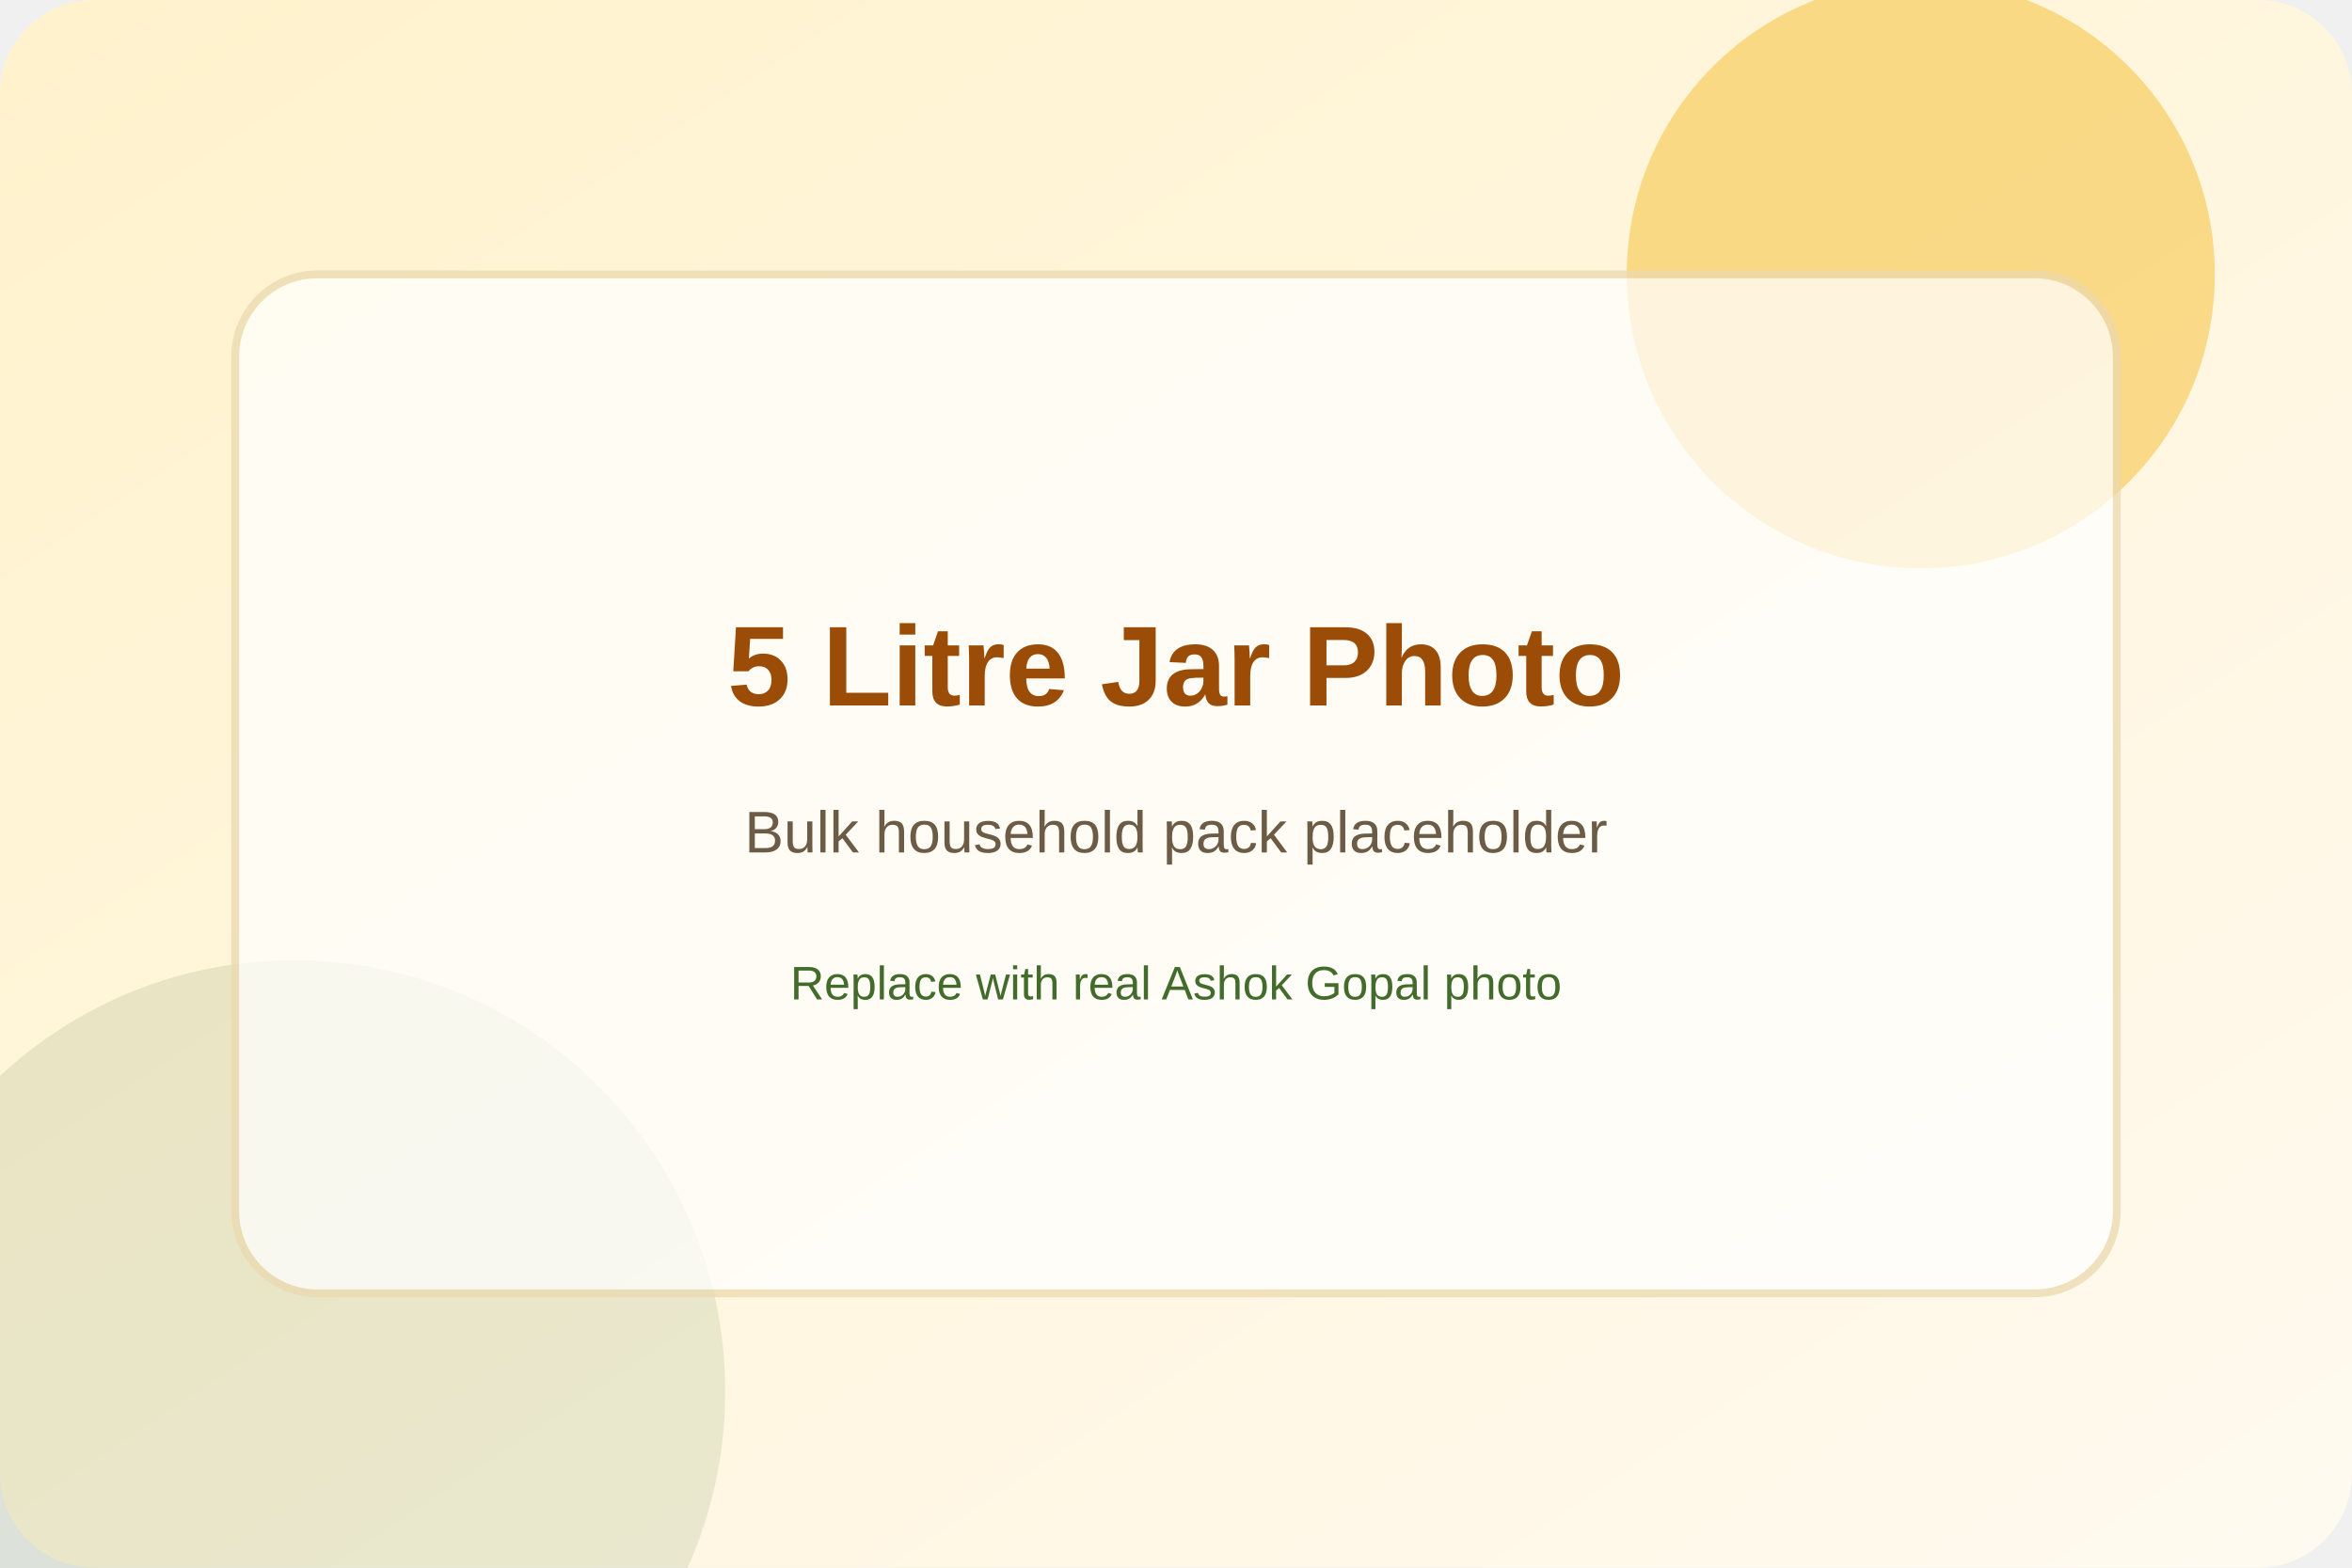
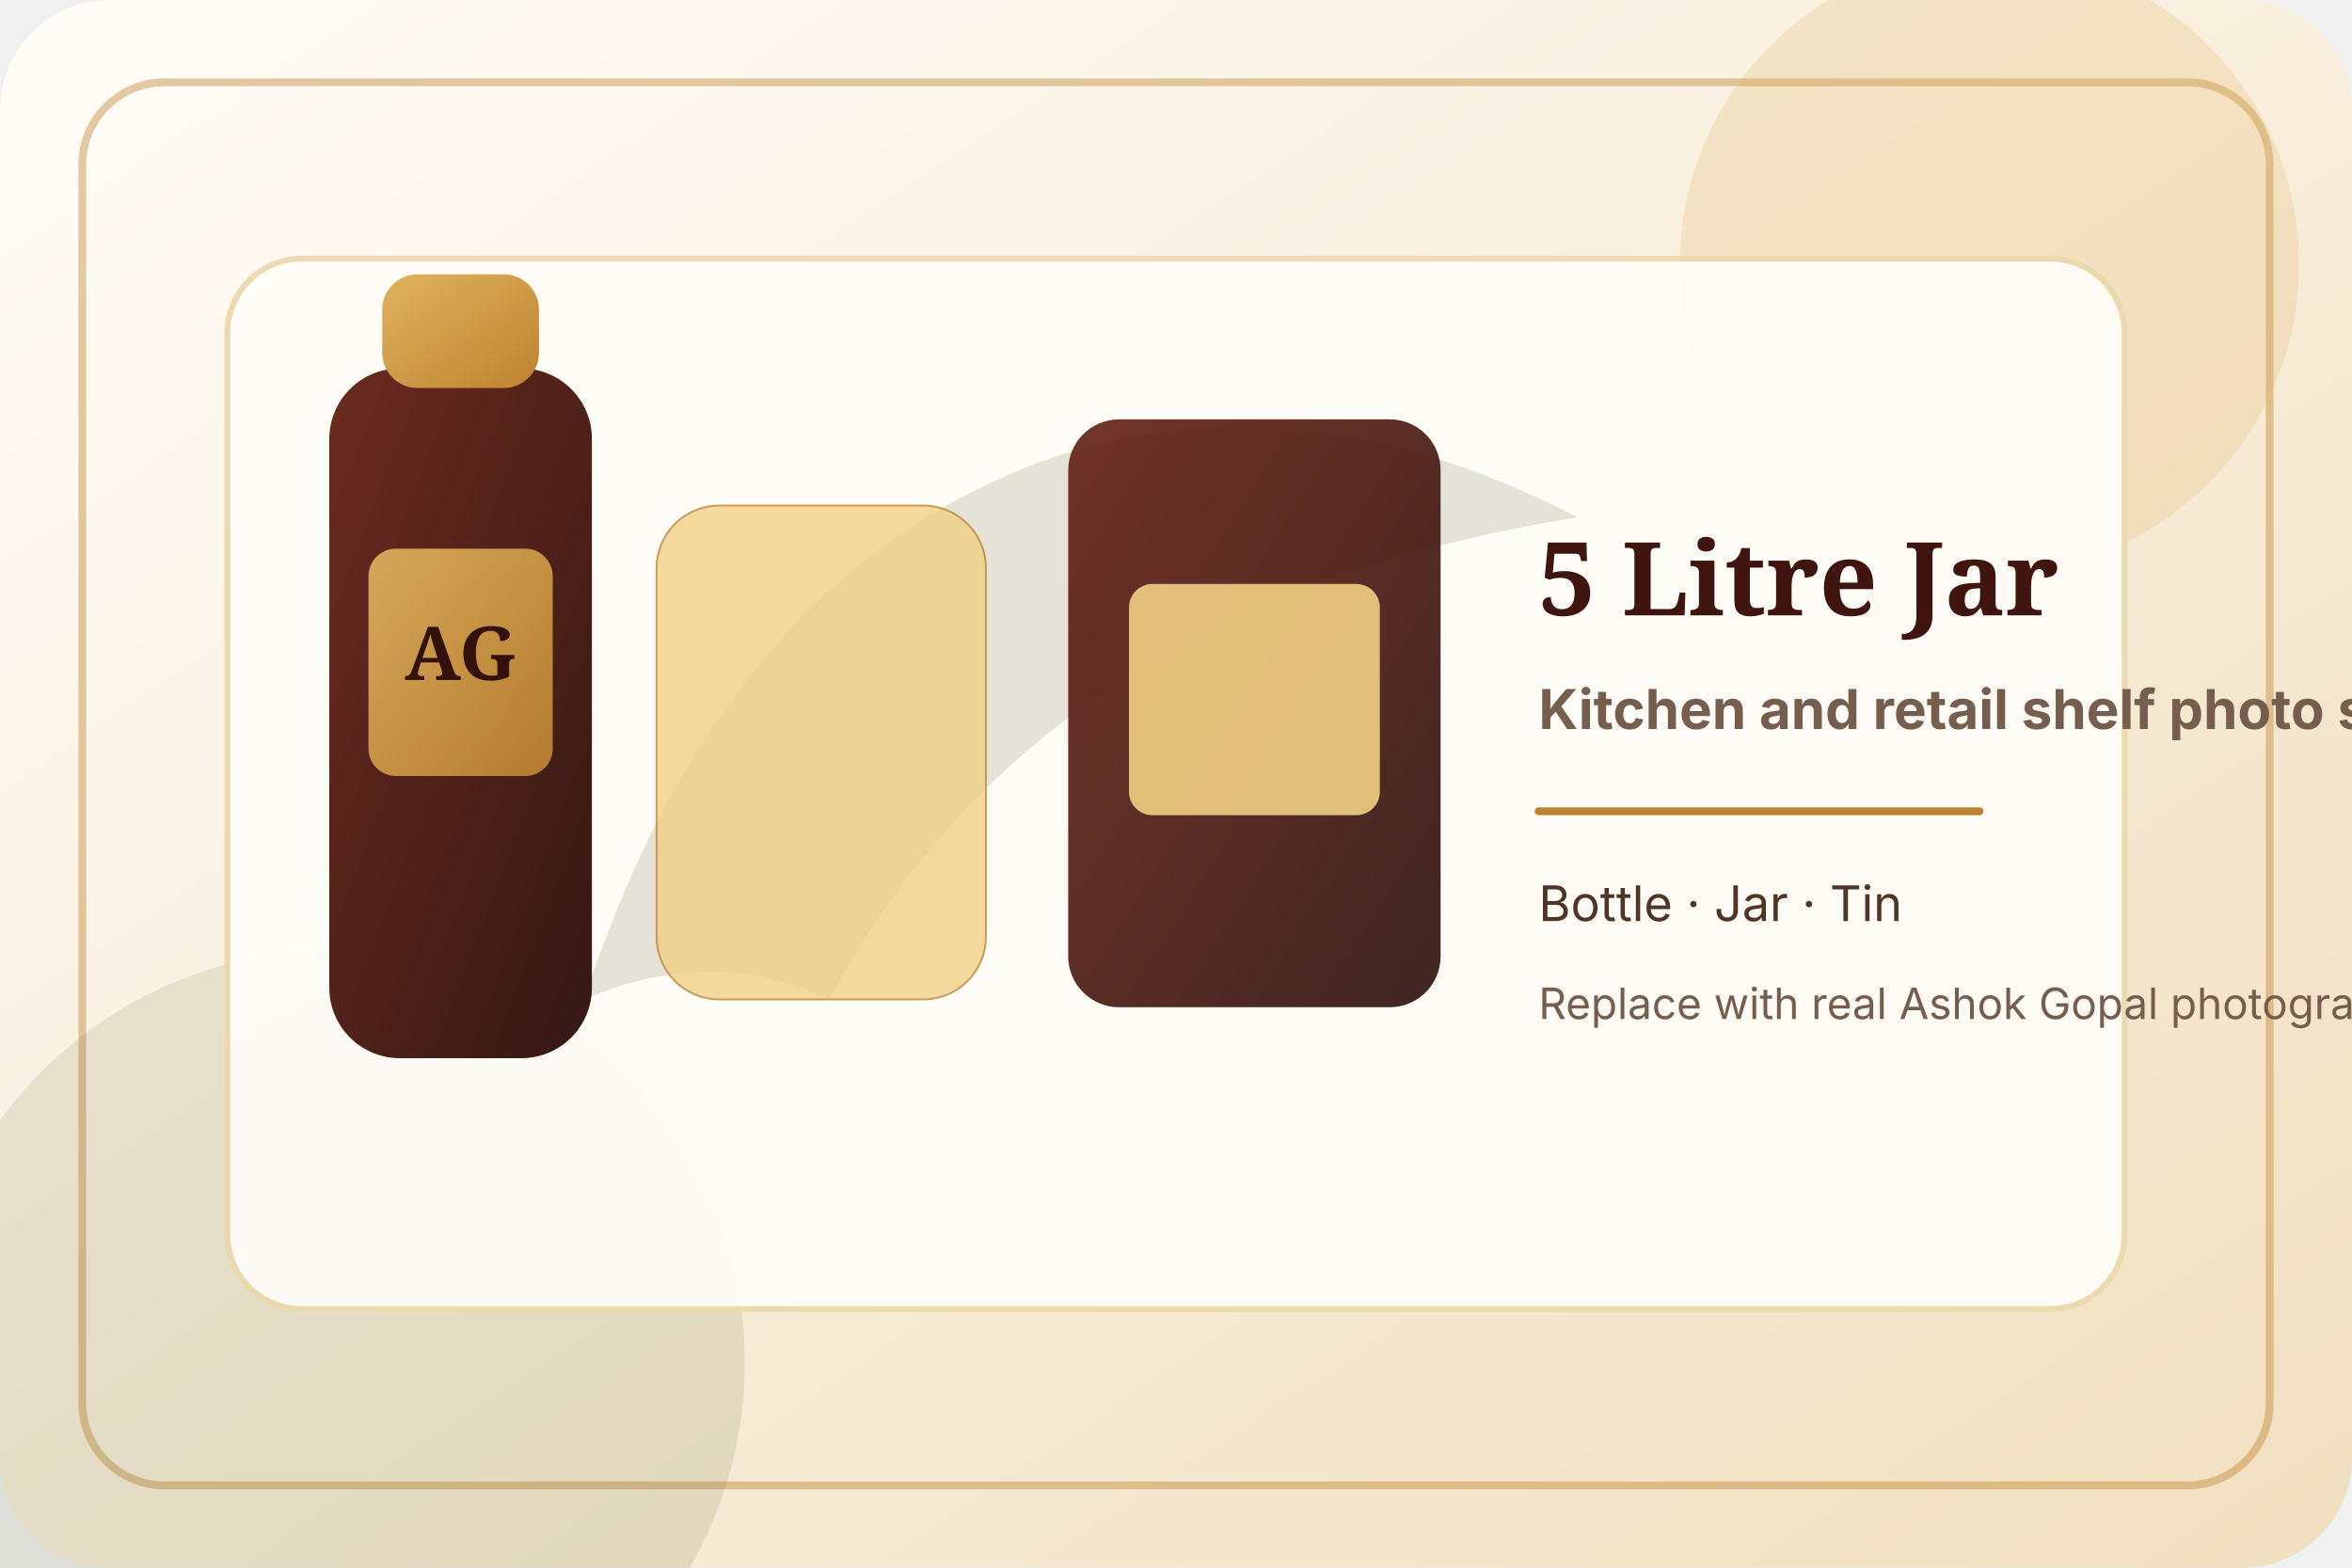
- <svg xmlns="http://www.w3.org/2000/svg" viewBox="0 0 1200 800" role="img" aria-label="5 Litre Jar Photo">
+ <svg xmlns="http://www.w3.org/2000/svg" viewBox="0 0 1200 800" role="img" aria-label="5 Litre Jar">
  <defs>
-     <linearGradient id="g" x1="0" x2="1" y1="0" y2="1">
-       <stop offset="0" stop-color="#fff2cc" />
-       <stop offset="1" stop-color="#fffaf0" />
+     <linearGradient id="paper" x1="0" y1="0" x2="1" y2="1">
+       <stop offset="0" stop-color="#fffdf8" />
+       <stop offset="1" stop-color="#f1dfbf" />
+     </linearGradient>
+     <linearGradient id="royal" x1="0" y1="0" x2="1" y2="1">
+       <stop offset="0" stop-color="#641f15" />
+       <stop offset="1" stop-color="#2b0d09" />
+     </linearGradient>
+     <linearGradient id="gold" x1="0" y1="0" x2="1" y2="1">
+       <stop offset="0" stop-color="#e1b35f" />
+       <stop offset="1" stop-color="#bd8330" />
    </linearGradient>
  </defs>
-   <rect width="1200" height="800" rx="48" fill="url(#g)" />
-   <circle cx="980" cy="140" r="150" fill="#f5b51b" opacity="0.45" />
-   <circle cx="150" cy="710" r="220" fill="#426b2c" opacity="0.12" />
-   <rect x="120" y="140" width="960" height="520" rx="42" fill="#ffffff" opacity="0.72" stroke="#ead8ad" stroke-width="4" />
-   <text x="600" y="360" text-anchor="middle" font-family="Arial, sans-serif" font-size="58" font-weight="800" fill="#9b4d08">5 Litre Jar Photo</text>
-   <text x="600" y="435" text-anchor="middle" font-family="Arial, sans-serif" font-size="30" fill="#6c5b45">Bulk household pack placeholder</text>
-   <text x="600" y="510" text-anchor="middle" font-family="Arial, sans-serif" font-size="24" fill="#426b2c">Replace with real Ashok Gopal photo</text>
+   <rect width="1200" height="800" rx="56" fill="url(#paper)" />
+   <rect x="42" y="42" width="1116" height="716" rx="42" fill="none" stroke="#bd8330" stroke-width="4" opacity=".42" />
+   <circle cx="1015" cy="135" r="158" fill="#e1b35f" opacity=".22" />
+   <circle cx="170" cy="695" r="210" fill="#596232" opacity=".13" />
+   <rect x="116" y="132" width="968" height="536" rx="38" fill="#fffdf8" stroke="#ead8ad" stroke-width="3" opacity=".92" />
+   <path d="M298 510c44-135 116-224 217-268 88-38 188-31 290 22-183 29-310 111-382 246-39-19-80-19-125 0Z" fill="#596232" opacity=".16" />
+   <rect x="168" y="188" width="134" height="352" rx="36" fill="url(#royal)" opacity=".95" />
+   <rect x="195" y="140" width="80" height="58" rx="18" fill="url(#gold)" />
+   <rect x="188" y="280" width="94" height="116" rx="14" fill="url(#gold)" opacity=".92" />
+   <text x="235" y="347" text-anchor="middle" font-family="Georgia, serif" font-size="38" font-weight="700" fill="#35110c">AG</text>
+   <rect x="335" y="258" width="168" height="252" rx="32" fill="#f0cf83" opacity=".78" stroke="#bd8330" />
+   <rect x="545" y="214" width="190" height="300" rx="26" fill="url(#royal)" opacity=".9" />
+   <rect x="576" y="298" width="128" height="118" rx="12" fill="#f0cf83" opacity=".9" />
+   <text x="785" y="314" font-family="Georgia, serif" font-size="52" font-weight="700" fill="#40150f">5 Litre Jar</text>
+   <text x="785" y="372" font-family="Inter, Arial, sans-serif" font-size="28" font-weight="700" fill="#765e4f">Kitchen and retail shelf photo slot</text>
+   <line x1="785" y1="414" x2="1010" y2="414" stroke="#bd8330" stroke-width="4" stroke-linecap="round" />
+   <text x="785" y="470" font-family="Inter, Arial, sans-serif" font-size="25" fill="#4d3527">Bottle · Jar · Tin</text>
+   <text x="785" y="520" font-family="Inter, Arial, sans-serif" font-size="22" fill="#765e4f">Replace with real Ashok Gopal photography</text>
</svg>
